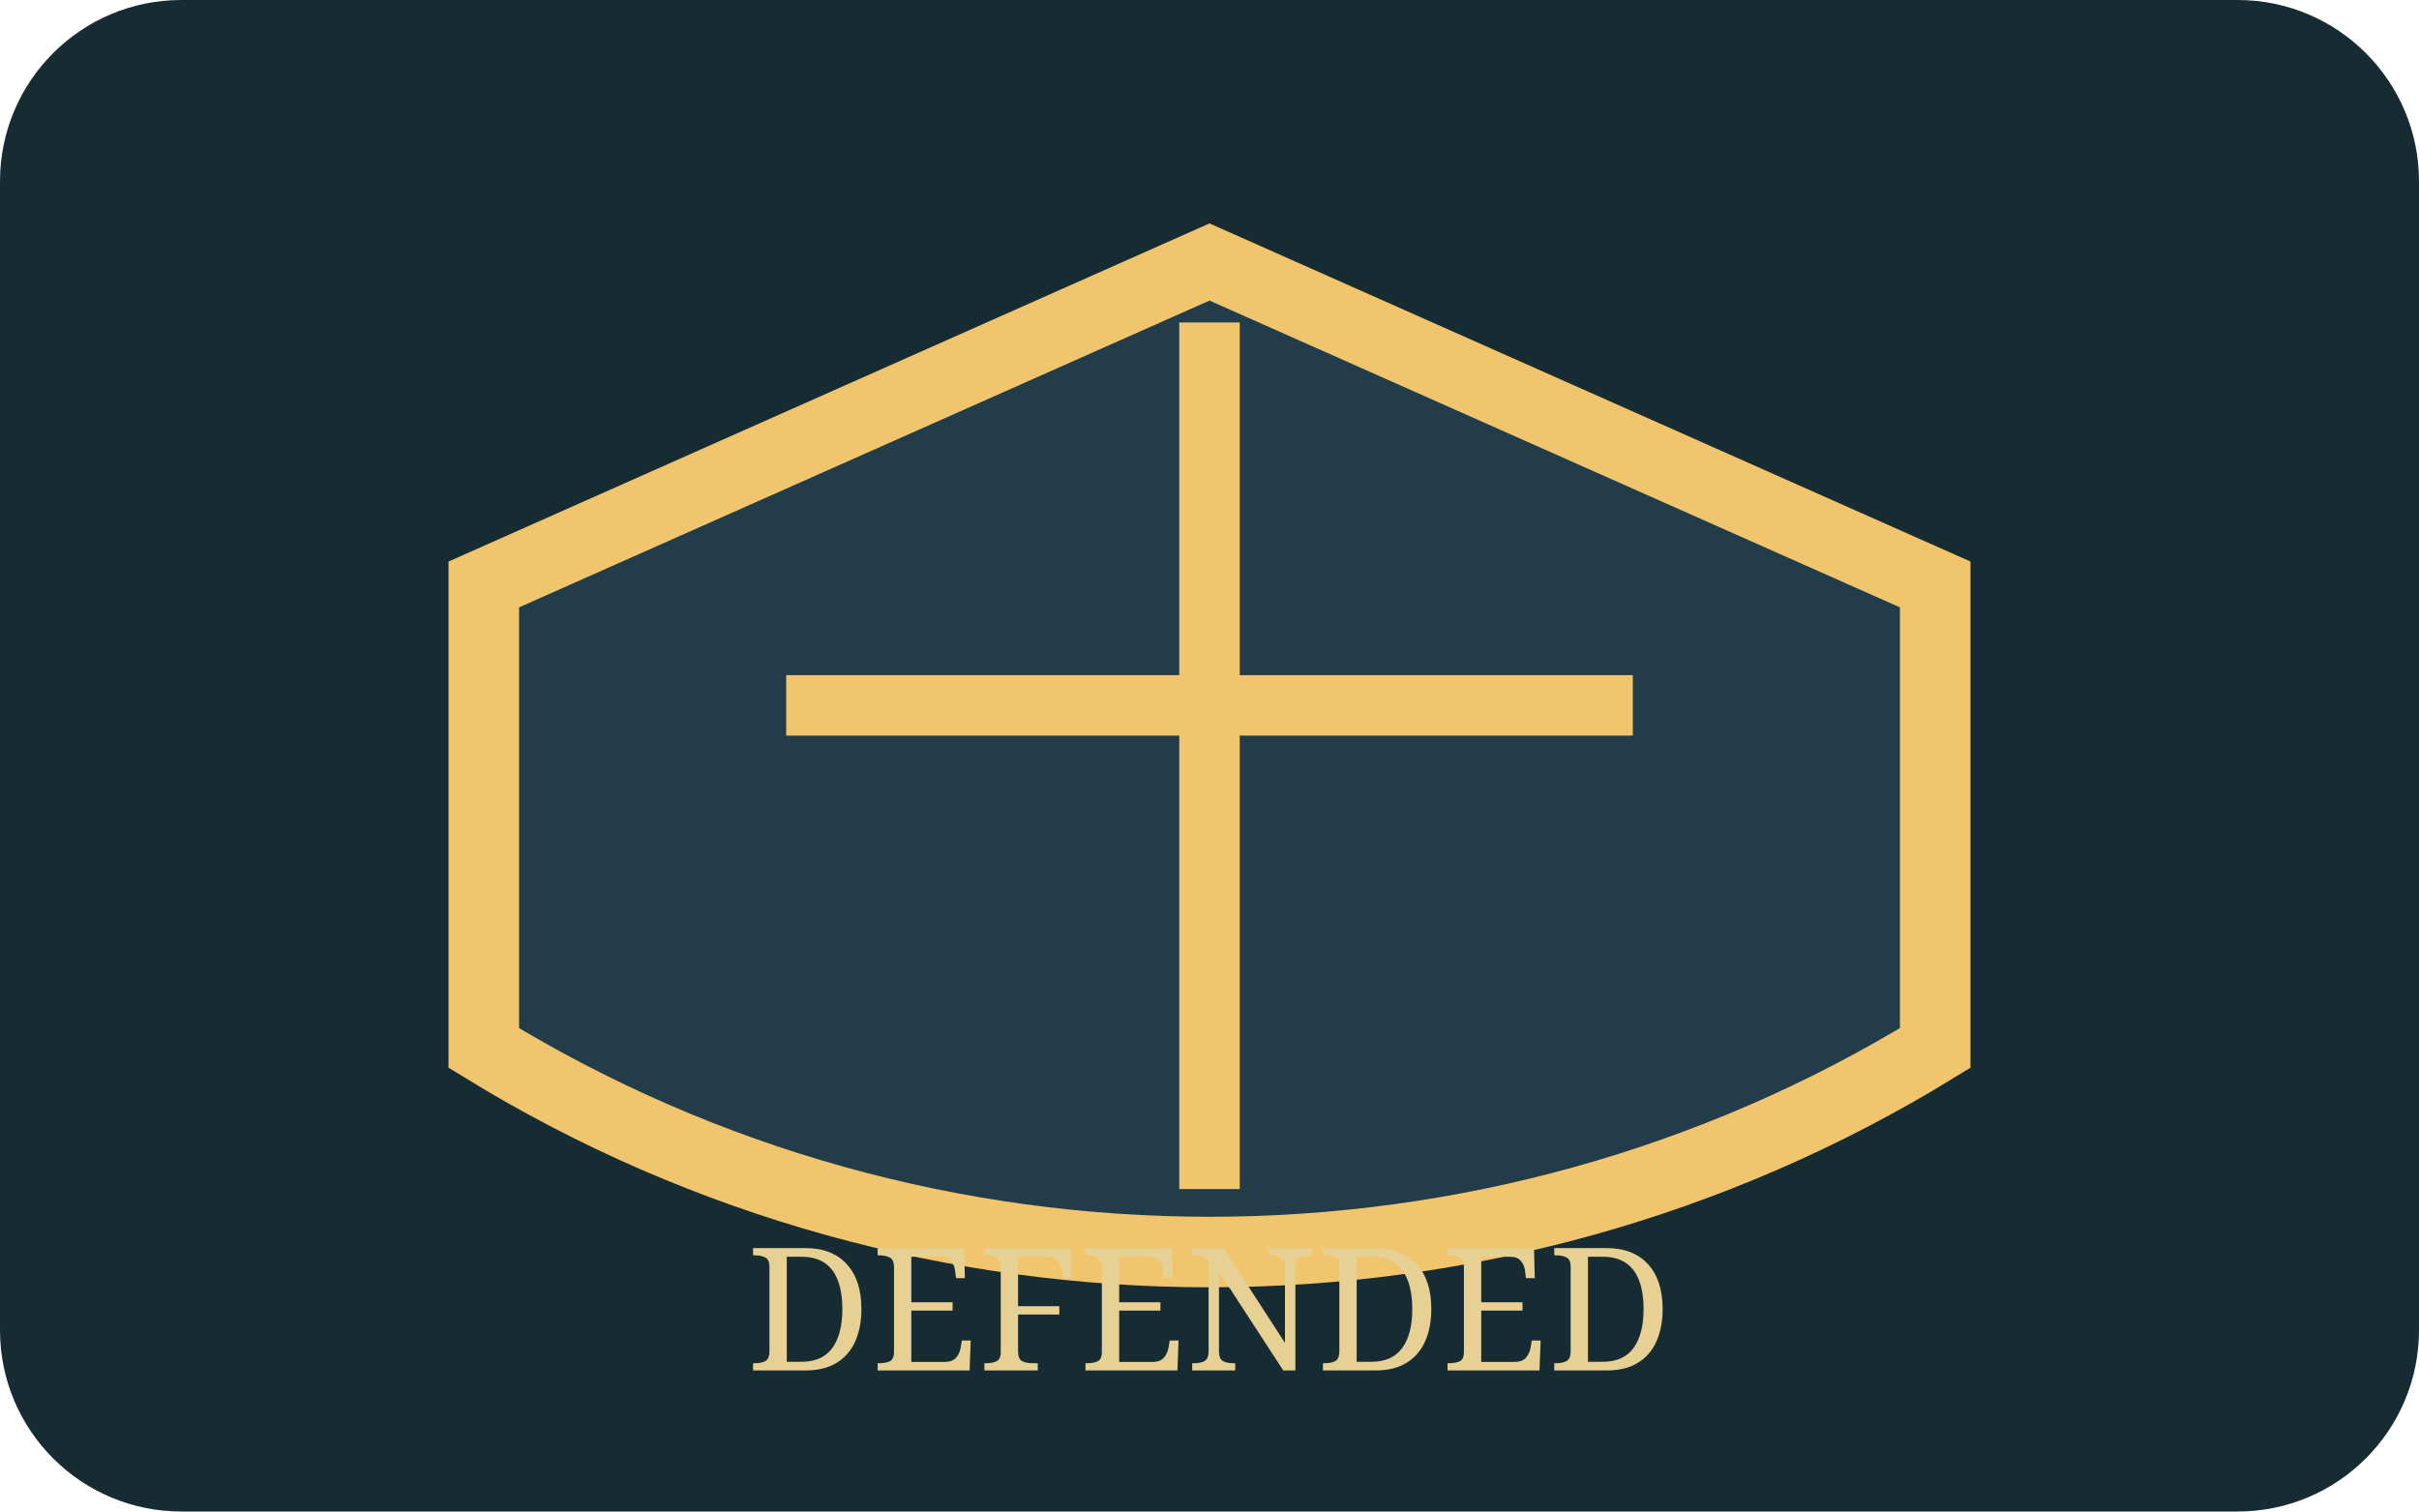
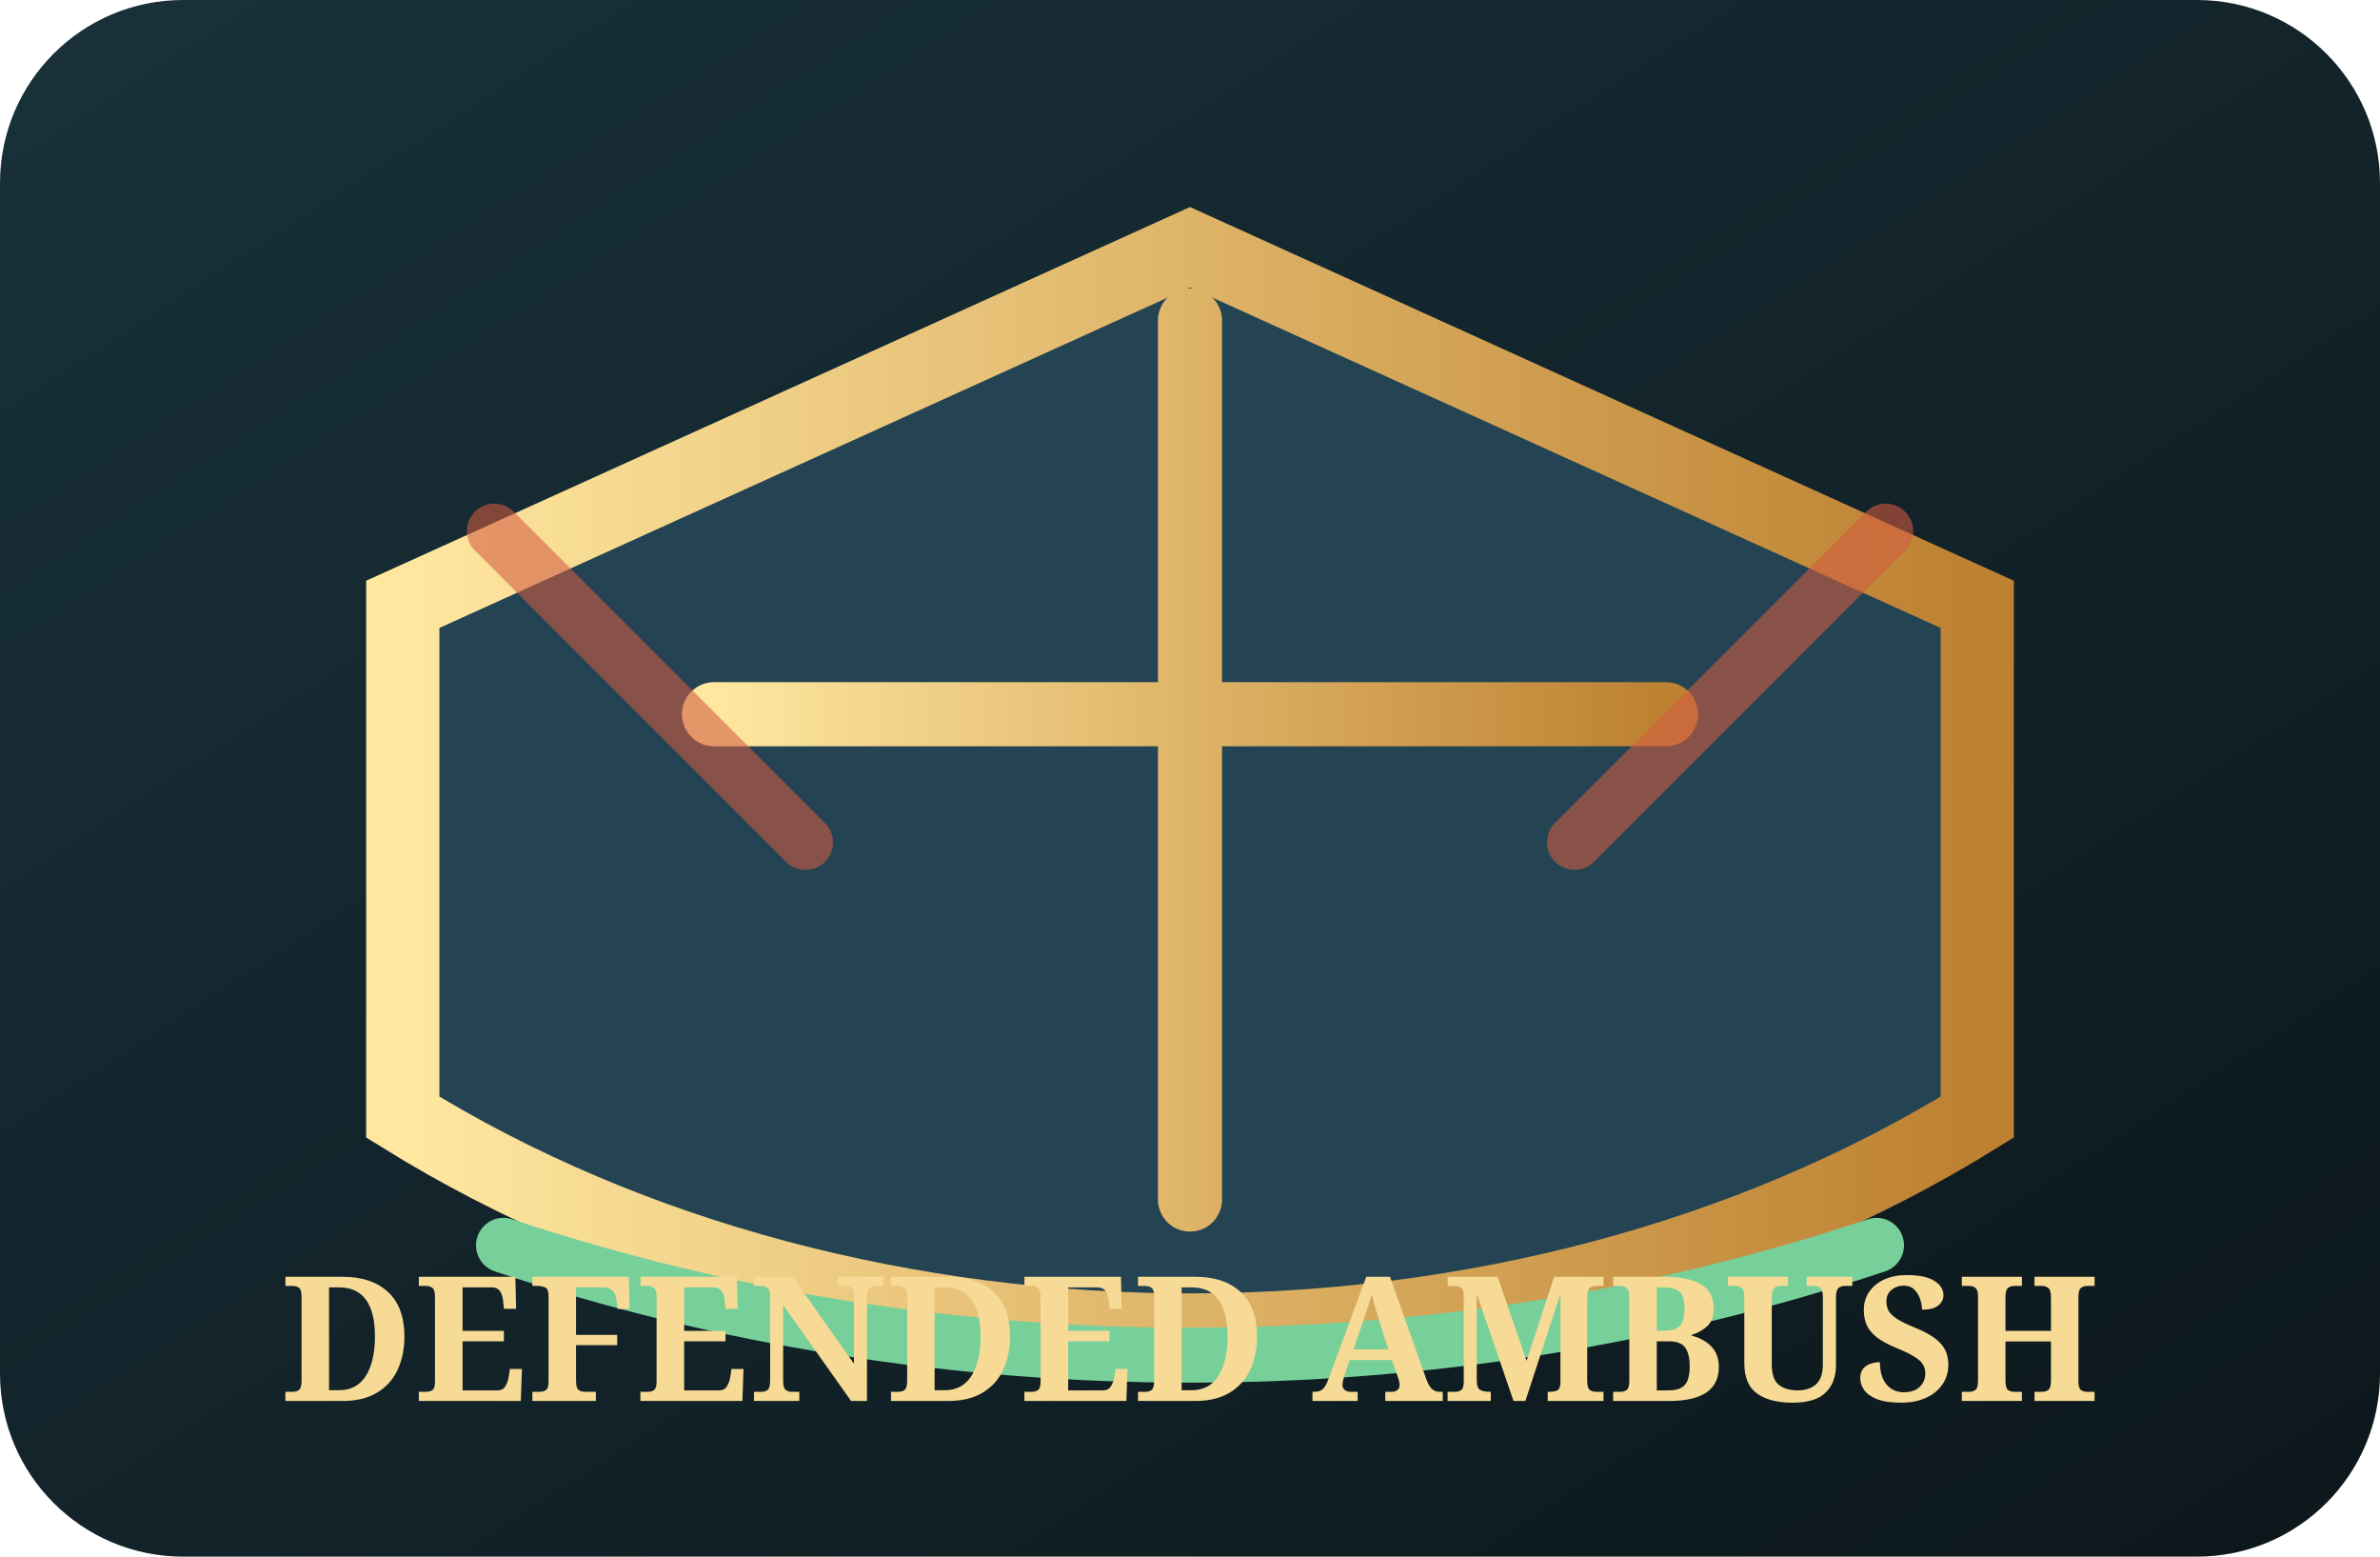
- <svg xmlns="http://www.w3.org/2000/svg" viewBox="0 0 240 150">
-   <rect width="240" height="150" rx="18" fill="#172b32" />
-   <path d="M48 104V58l72-32 72 32v46c-44 27-100 27-144 0z" fill="#223d49" stroke="#f0c56e" stroke-width="7" />
-   <path d="M120 32v86M78 70h84" stroke="#f0c56e" stroke-width="6" />
-   <text x="120" y="136" text-anchor="middle" font-family="Georgia,serif" font-size="17" fill="#e6d094">DEFENDED</text>
+ <svg xmlns="http://www.w3.org/2000/svg" viewBox="0 0 260 170">
+   <defs>
+     <linearGradient id="bg" y1="0" y2="1">
+       <stop offset="0" stop-color="#19313a" />
+       <stop offset="1" stop-color="#0c171b" />
+     </linearGradient>
+     <linearGradient id="gold" x1="0" x2="1">
+       <stop offset="0" stop-color="#ffe7a0" />
+       <stop offset="1" stop-color="#bd8131" />
+     </linearGradient>
+   </defs>
+   <rect width="260" height="170" rx="20" fill="url(#bg)" />
+   <path d="M44 122V66l86-39 86 39v56c-50 31-122 31-172 0z" fill="#244453" stroke="url(#gold)" stroke-width="8" />
+   <path d="M130 35v96M78 78h104" stroke="url(#gold)" stroke-width="7" stroke-linecap="round" />
+   <path d="M55 136c48 16 102 16 150 0" fill="none" stroke="#77d099" stroke-width="6" stroke-linecap="round" />
+   <path d="M54 58l34 34M206 58l-34 34" stroke="#d25b3f" stroke-width="6" stroke-linecap="round" opacity=".58" />
+   <text x="130" y="153" text-anchor="middle" font-family="Georgia,serif" font-size="19" font-weight="700" fill="#f6da95">DEFENDED AMBUSH</text>
</svg>
